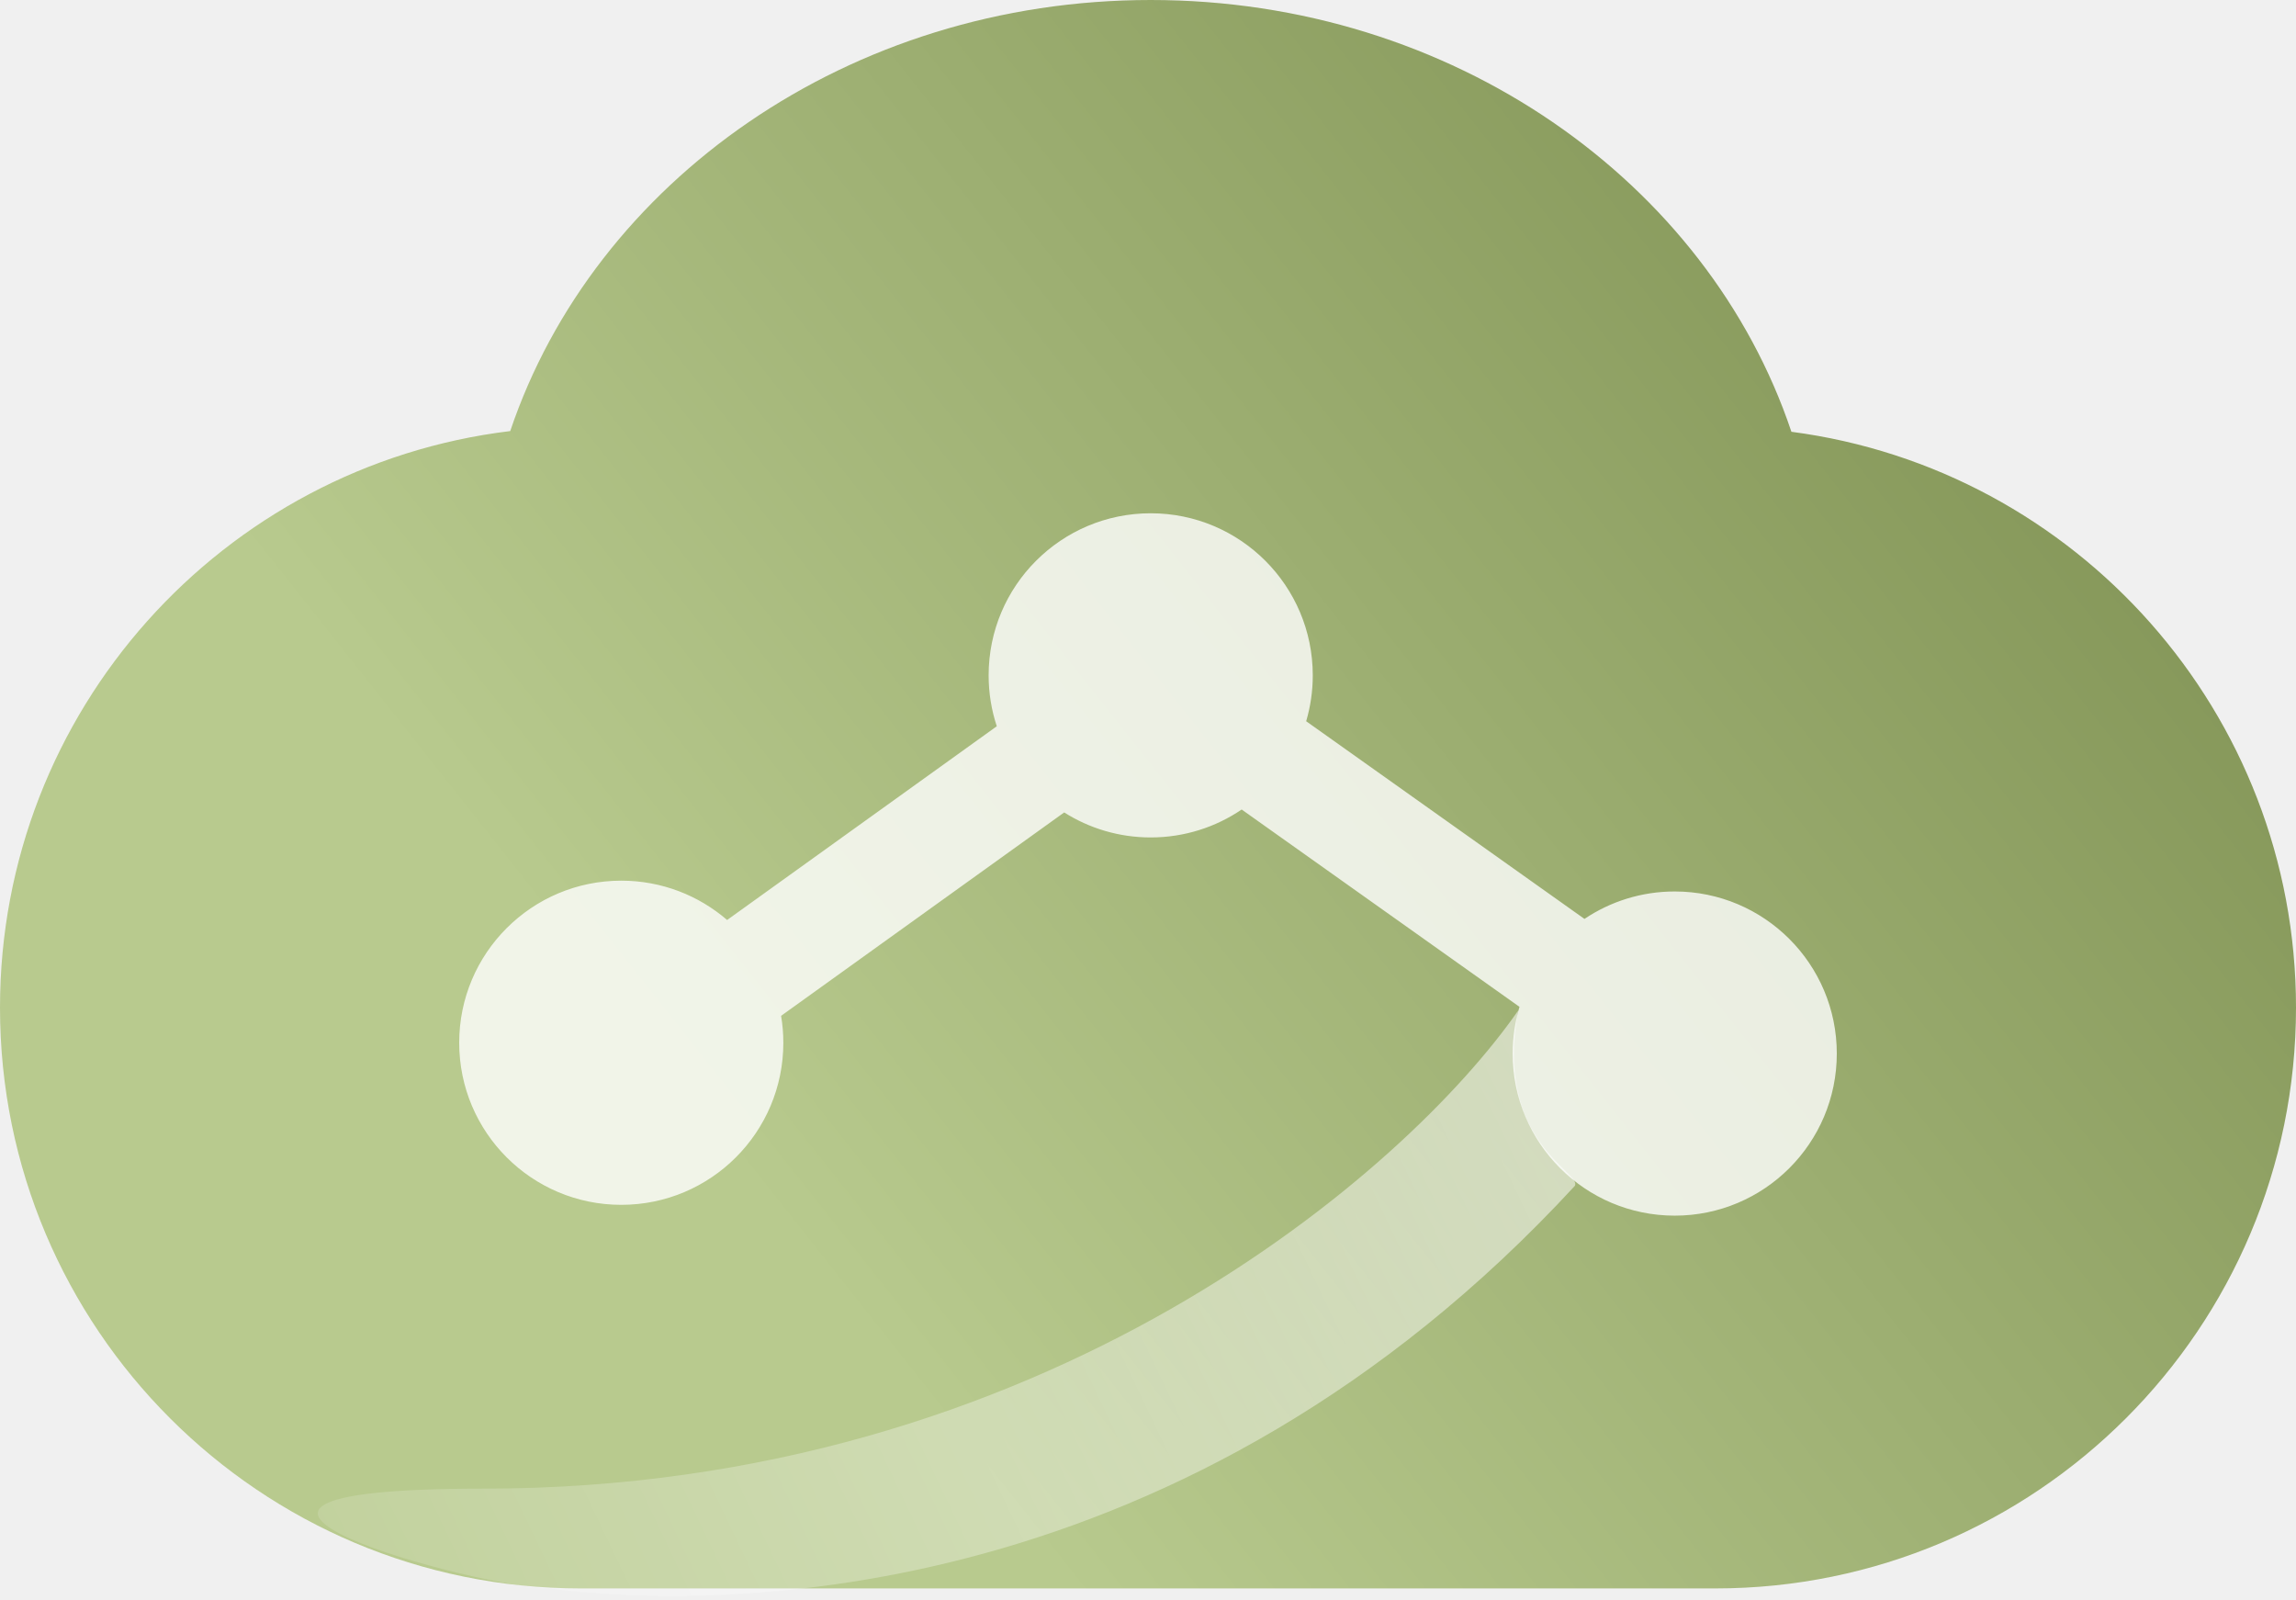
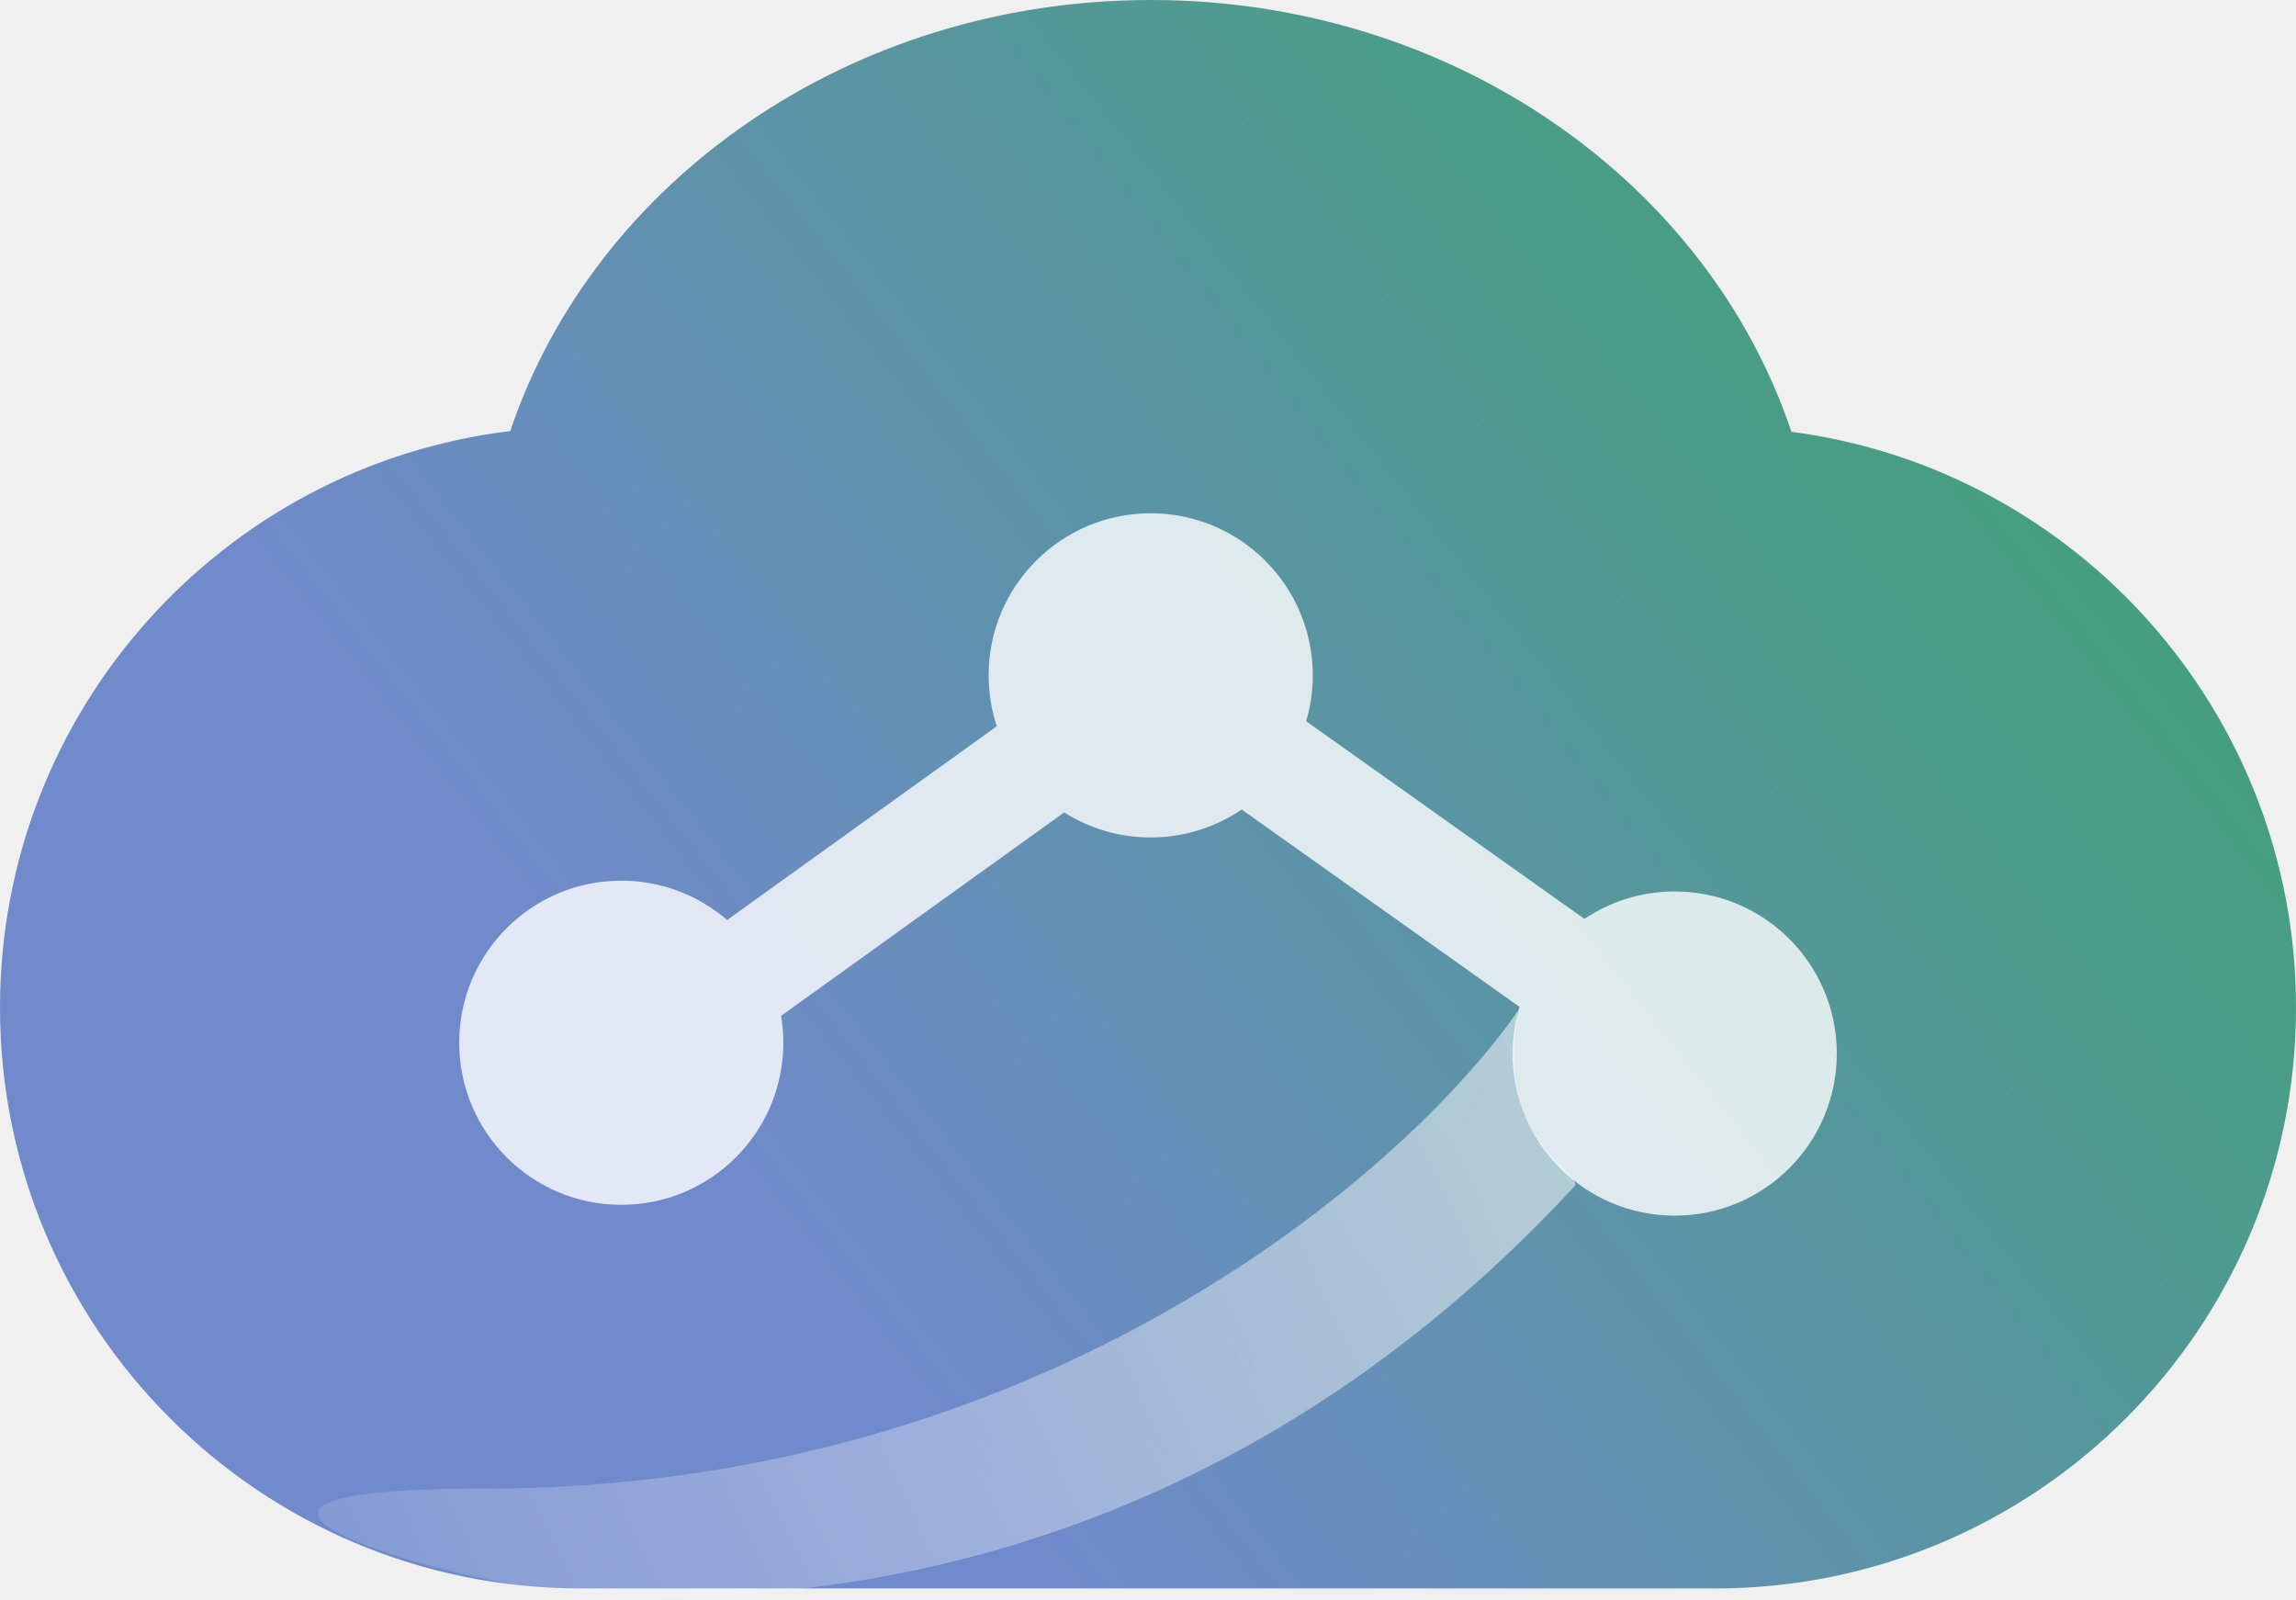
<svg xmlns="http://www.w3.org/2000/svg" width="425" height="296" viewBox="0 0 425 296" fill="none">
  <path d="M213 0C268.852 0 316.076 33.651 331.598 79.917C384.306 86.821 425 131.908 425 186.5C425 245.871 376.871 294 317.5 294H107.5C48.129 294 0 245.871 0 186.5C0 131.549 41.231 86.229 94.444 79.786C110.011 33.587 157.201 0 213 0Z" fill="url(#paint0_linear_11741_364)" />
  <path d="M213 95C229.569 95 243 108.431 243 125C243 127.949 242.572 130.799 241.778 133.491L293.292 170.079C298.067 166.871 303.815 165 310 165C326.569 165 340 178.431 340 195C340 211.569 326.569 225 310 225C293.431 225 280 211.569 280 195C280 191.995 280.443 189.093 281.266 186.355L229.839 149.83C225.038 153.092 219.242 155 213 155C207.112 155 201.621 153.302 196.987 150.371L144.585 188.017C144.856 189.638 145 191.302 145 193C145 209.569 131.569 223 115 223C98.431 223 85 209.569 85 193C85 176.431 98.431 163 115 163C122.488 163 129.336 165.744 134.592 170.28L184.51 134.42C183.531 131.457 183 128.291 183 125C183 108.431 196.431 95 213 95Z" fill="white" fill-opacity="0.8" style="fill:white;fill-opacity:0.8;" />
  <path d="M89.531 275.529C193.531 275.529 260.531 216.529 281.031 187.029C276.501 211.5 293.001 217 291.501 219.5C219.901 297.1 135.332 298.333 101.499 294C89.528 294 19.5 275.529 89.531 275.529Z" fill="url(#paint1_linear_11741_364)" />
  <defs>
    <linearGradient id="paint0_linear_11741_364" x1="378" y1="36.5" x2="52.5" y2="294" gradientUnits="userSpaceOnUse">
-       <stop stop-color="#819355" style="stop-color:#819355;stop-color:color(display-p3 0.504 0.577 0.334);stop-opacity:1;" />
-       <stop offset="0.726" stop-color="#B8CA8E" style="stop-color:#B8CA8E;stop-color:color(display-p3 0.722 0.792 0.557);stop-opacity:1;" />
+       <stop stop-color="#3FA274" style="stop-color:#3FA274;stop-color:color(display-p3 0.248 0.635 0.455);stop-opacity:1;" />
+       <stop offset="0.726" stop-color="#708ACB" style="stop-color:#708ACB;stop-color:color(display-p3 0.44 0.541 0.795);stop-opacity:1;" />
    </linearGradient>
    <linearGradient id="paint1_linear_11741_364" x1="321.53" y1="181.029" x2="46.03" y2="312.529" gradientUnits="userSpaceOnUse">
      <stop stop-color="white" stop-opacity="0.6" style="stop-color:white;stop-opacity:0.6;" />
      <stop offset="1" stop-color="white" stop-opacity="0.1" style="stop-color:white;stop-opacity:0.1;" />
    </linearGradient>
  </defs>
</svg>
